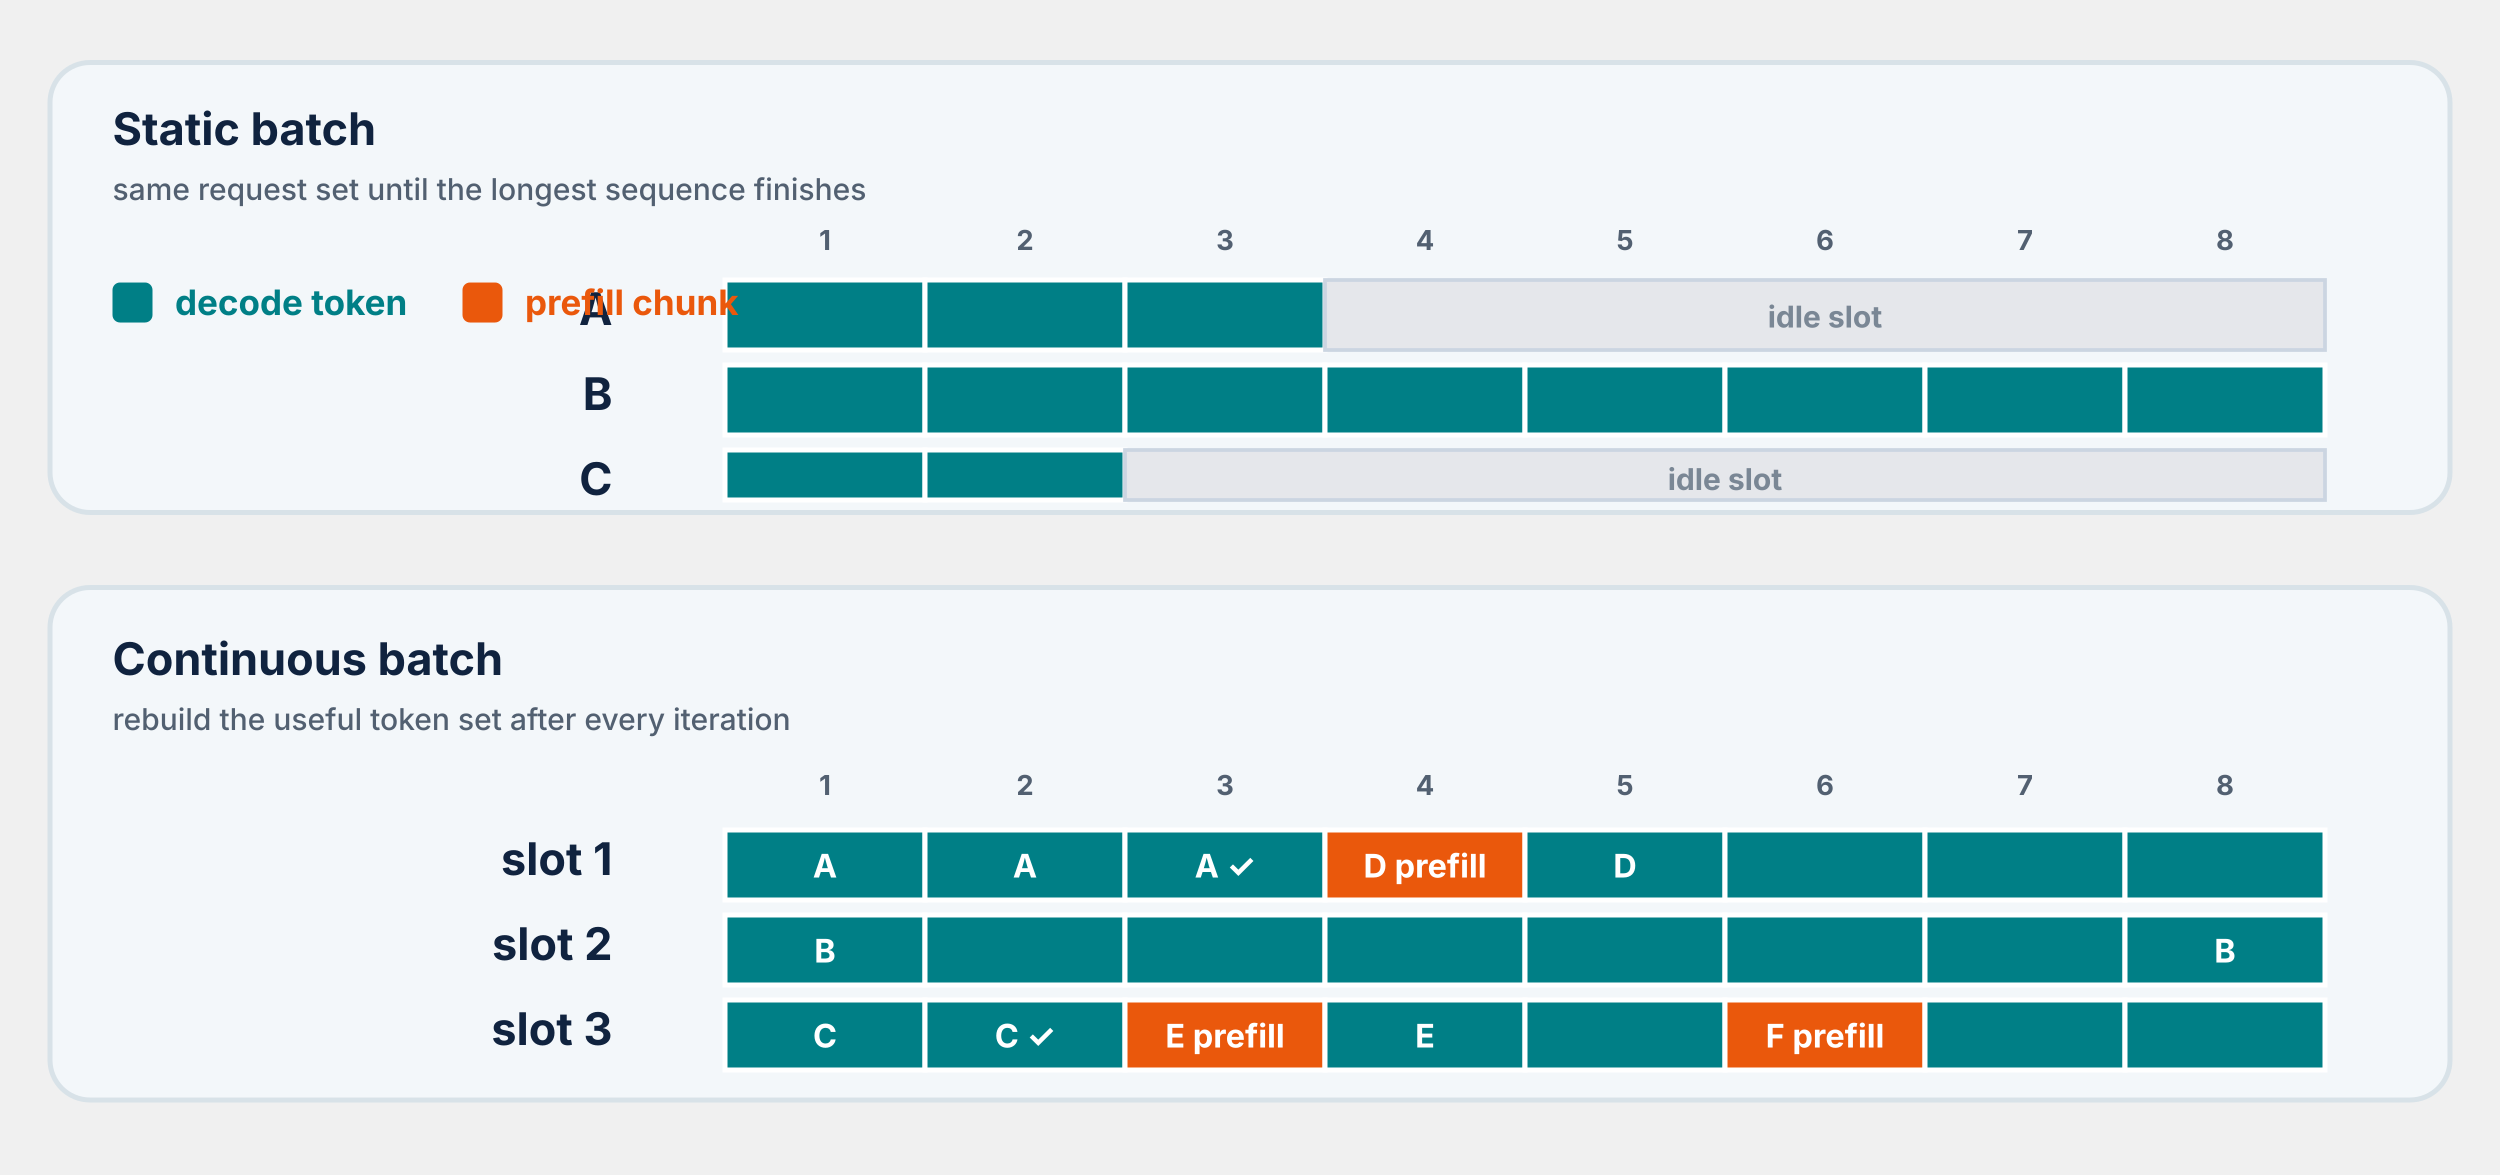
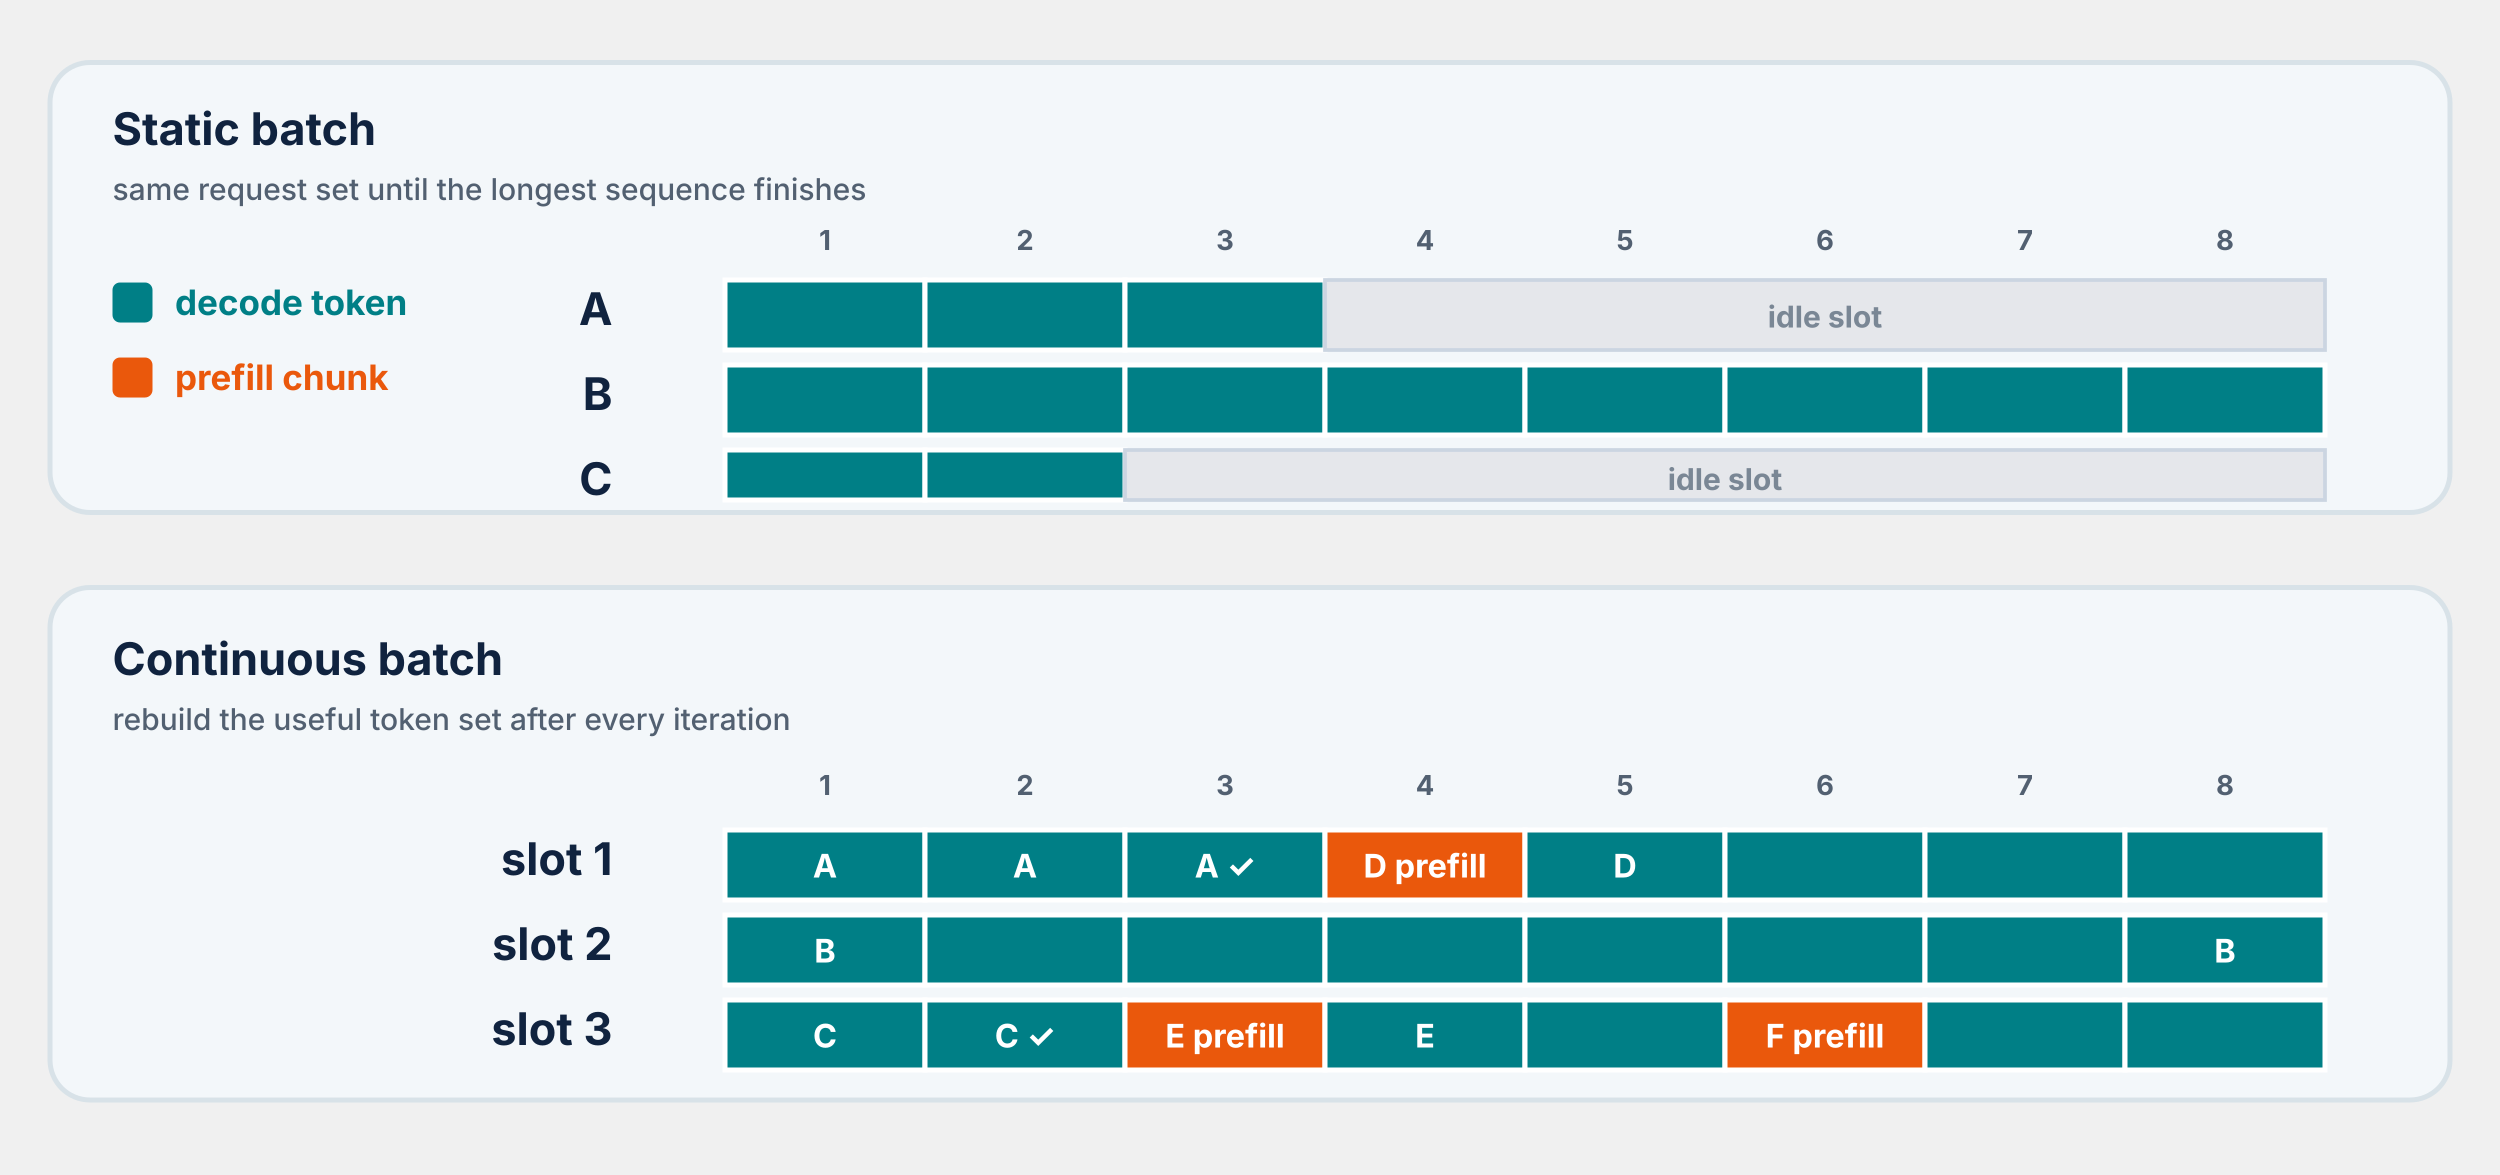
<svg xmlns="http://www.w3.org/2000/svg" viewBox="0 0 1000 470" role="img" aria-labelledby="title desc">
  <defs>
    <style>
      text{font-family:Inter,ui-sans-serif,system-ui,-apple-system,BlinkMacSystemFont,"Segoe UI",sans-serif}.panel{fill:#f3f7fa;stroke:#d8e2e8;stroke-width:2}.active{fill:#007f86}.prefill{fill:#ea580c}.idle{fill:#e5e7eb;stroke:#cbd5e1;stroke-width:1.5}.cell{stroke:#fff;stroke-width:2}.label{fill:#10233f;font-size:18px;font-weight:750}.sub{fill:#526071;font-size:12px;font-weight:500}.inverse{fill:#fff;font-size:13px;font-weight:750}.idletext{fill:#7a8795;font-size:12px;font-weight:650}.iteration{fill:#526071;font-size:11px;font-weight:650}.accent{fill:#ea580c;font-size:14px;font-weight:750}.teal{fill:#007f86;font-size:14px;font-weight:750}
      @media(prefers-color-scheme:dark){.panel{fill:#182534;stroke:#2c4052}.idle{fill:#253646;stroke:#40566a}.label{fill:#f3f7fa}.sub,.iteration{fill:#9fb2c4}.idletext{fill:#9fb2c4}.accent{fill:#fb923c}.teal{fill:#54d2d8}}
    </style>
  </defs>
  <rect class="panel" x="20" y="25" width="960" height="180" rx="16" />
  <rect class="panel" x="20" y="235" width="960" height="205" rx="16" />
  <text class="label" x="45" y="58">Static batch</text>
  <text class="sub" x="45" y="80">same request set until the longest sequence finishes</text>
  <text class="label" x="45" y="270">Continuous batch</text>
  <text class="sub" x="45" y="292">rebuild the useful token set after every iteration</text>
  <g>
    <text class="iteration" x="330" y="100" text-anchor="middle">1</text>
    <text class="iteration" x="410" y="100" text-anchor="middle">2</text>
    <text class="iteration" x="490" y="100" text-anchor="middle">3</text>
    <text class="iteration" x="570" y="100" text-anchor="middle">4</text>
    <text class="iteration" x="650" y="100" text-anchor="middle">5</text>
    <text class="iteration" x="730" y="100" text-anchor="middle">6</text>
    <text class="iteration" x="810" y="100" text-anchor="middle">7</text>
    <text class="iteration" x="890" y="100" text-anchor="middle">8</text>
    <text class="label" x="245" y="130" text-anchor="end">A</text>
    <text class="label" x="245" y="164" text-anchor="end">B</text>
    <text class="label" x="245" y="198" text-anchor="end">C</text>
    <rect class="active cell" x="290" y="112" width="80" height="28" />
    <rect class="active cell" x="370" y="112" width="80" height="28" />
    <rect class="active cell" x="450" y="112" width="80" height="28" />
    <rect class="idle" x="530" y="112" width="400" height="28" />
    <text class="idletext" x="730" y="131" text-anchor="middle">idle slot</text>
    <rect class="active cell" x="290" y="146" width="80" height="28" />
    <rect class="active cell" x="370" y="146" width="80" height="28" />
    <rect class="active cell" x="450" y="146" width="80" height="28" />
    <rect class="active cell" x="530" y="146" width="80" height="28" />
    <rect class="active cell" x="610" y="146" width="80" height="28" />
    <rect class="active cell" x="690" y="146" width="80" height="28" />
    <rect class="active cell" x="770" y="146" width="80" height="28" />
    <rect class="active cell" x="850" y="146" width="80" height="28" />
    <rect class="active cell" x="290" y="180" width="80" height="20" />
    <rect class="active cell" x="370" y="180" width="80" height="20" />
    <rect class="idle" x="450" y="180" width="480" height="20" />
    <text class="idletext" x="690" y="196" text-anchor="middle">idle slot</text>
  </g>
  <g>
    <text class="iteration" x="330" y="318" text-anchor="middle">1</text>
    <text class="iteration" x="410" y="318" text-anchor="middle">2</text>
    <text class="iteration" x="490" y="318" text-anchor="middle">3</text>
    <text class="iteration" x="570" y="318" text-anchor="middle">4</text>
    <text class="iteration" x="650" y="318" text-anchor="middle">5</text>
    <text class="iteration" x="730" y="318" text-anchor="middle">6</text>
    <text class="iteration" x="810" y="318" text-anchor="middle">7</text>
    <text class="iteration" x="890" y="318" text-anchor="middle">8</text>
    <text class="label" x="245" y="350" text-anchor="end">slot 1</text>
    <text class="label" x="245" y="384" text-anchor="end">slot 2</text>
    <text class="label" x="245" y="418" text-anchor="end">slot 3</text>
    <rect class="active cell" x="290" y="332" width="80" height="28" />
    <rect class="active cell" x="370" y="332" width="80" height="28" />
    <rect class="active cell" x="450" y="332" width="80" height="28" />
    <rect class="prefill cell" x="530" y="332" width="80" height="28" />
    <rect class="active cell" x="610" y="332" width="80" height="28" />
    <rect class="active cell" x="690" y="332" width="80" height="28" />
    <rect class="active cell" x="770" y="332" width="80" height="28" />
    <rect class="active cell" x="850" y="332" width="80" height="28" />
    <rect class="active cell" x="290" y="366" width="80" height="28" />
    <rect class="active cell" x="370" y="366" width="80" height="28" />
    <rect class="active cell" x="450" y="366" width="80" height="28" />
    <rect class="active cell" x="530" y="366" width="80" height="28" />
    <rect class="active cell" x="610" y="366" width="80" height="28" />
    <rect class="active cell" x="690" y="366" width="80" height="28" />
    <rect class="active cell" x="770" y="366" width="80" height="28" />
    <rect class="active cell" x="850" y="366" width="80" height="28" />
    <rect class="active cell" x="290" y="400" width="80" height="28" />
    <rect class="active cell" x="370" y="400" width="80" height="28" />
    <rect class="prefill cell" x="450" y="400" width="80" height="28" />
    <rect class="active cell" x="530" y="400" width="80" height="28" />
    <rect class="active cell" x="610" y="400" width="80" height="28" />
    <rect class="prefill cell" x="690" y="400" width="80" height="28" />
    <rect class="active cell" x="770" y="400" width="80" height="28" />
    <rect class="active cell" x="850" y="400" width="80" height="28" />
    <text class="inverse" x="330" y="351" text-anchor="middle">A</text>
    <text class="inverse" x="410" y="351" text-anchor="middle">A</text>
    <text class="inverse" x="490" y="351" text-anchor="middle">A ✓</text>
    <text class="inverse" x="570" y="351" text-anchor="middle">D prefill</text>
    <text class="inverse" x="650" y="351" text-anchor="middle">D</text>
    <text class="inverse" x="330" y="385" text-anchor="middle">B</text>
    <text class="inverse" x="890" y="385" text-anchor="middle">B</text>
    <text class="inverse" x="330" y="419" text-anchor="middle">C</text>
    <text class="inverse" x="410" y="419" text-anchor="middle">C ✓</text>
    <text class="inverse" x="490" y="419" text-anchor="middle">E prefill</text>
    <text class="inverse" x="570" y="419" text-anchor="middle">E</text>
    <text class="inverse" x="730" y="419" text-anchor="middle">F prefill</text>
  </g>
  <rect class="active" x="45" y="113" width="16" height="16" rx="3" />
  <text class="teal" x="70" y="126">decode token</text>
-   <rect class="prefill" x="185" y="113" width="16" height="16" rx="3" />
-   <text class="accent" x="210" y="126">prefill chunk</text>
+   <rect class="prefill" x="45" y="143" width="16" height="16" rx="3" />
+   <text class="accent" x="70" y="156">prefill chunk</text>
</svg>
